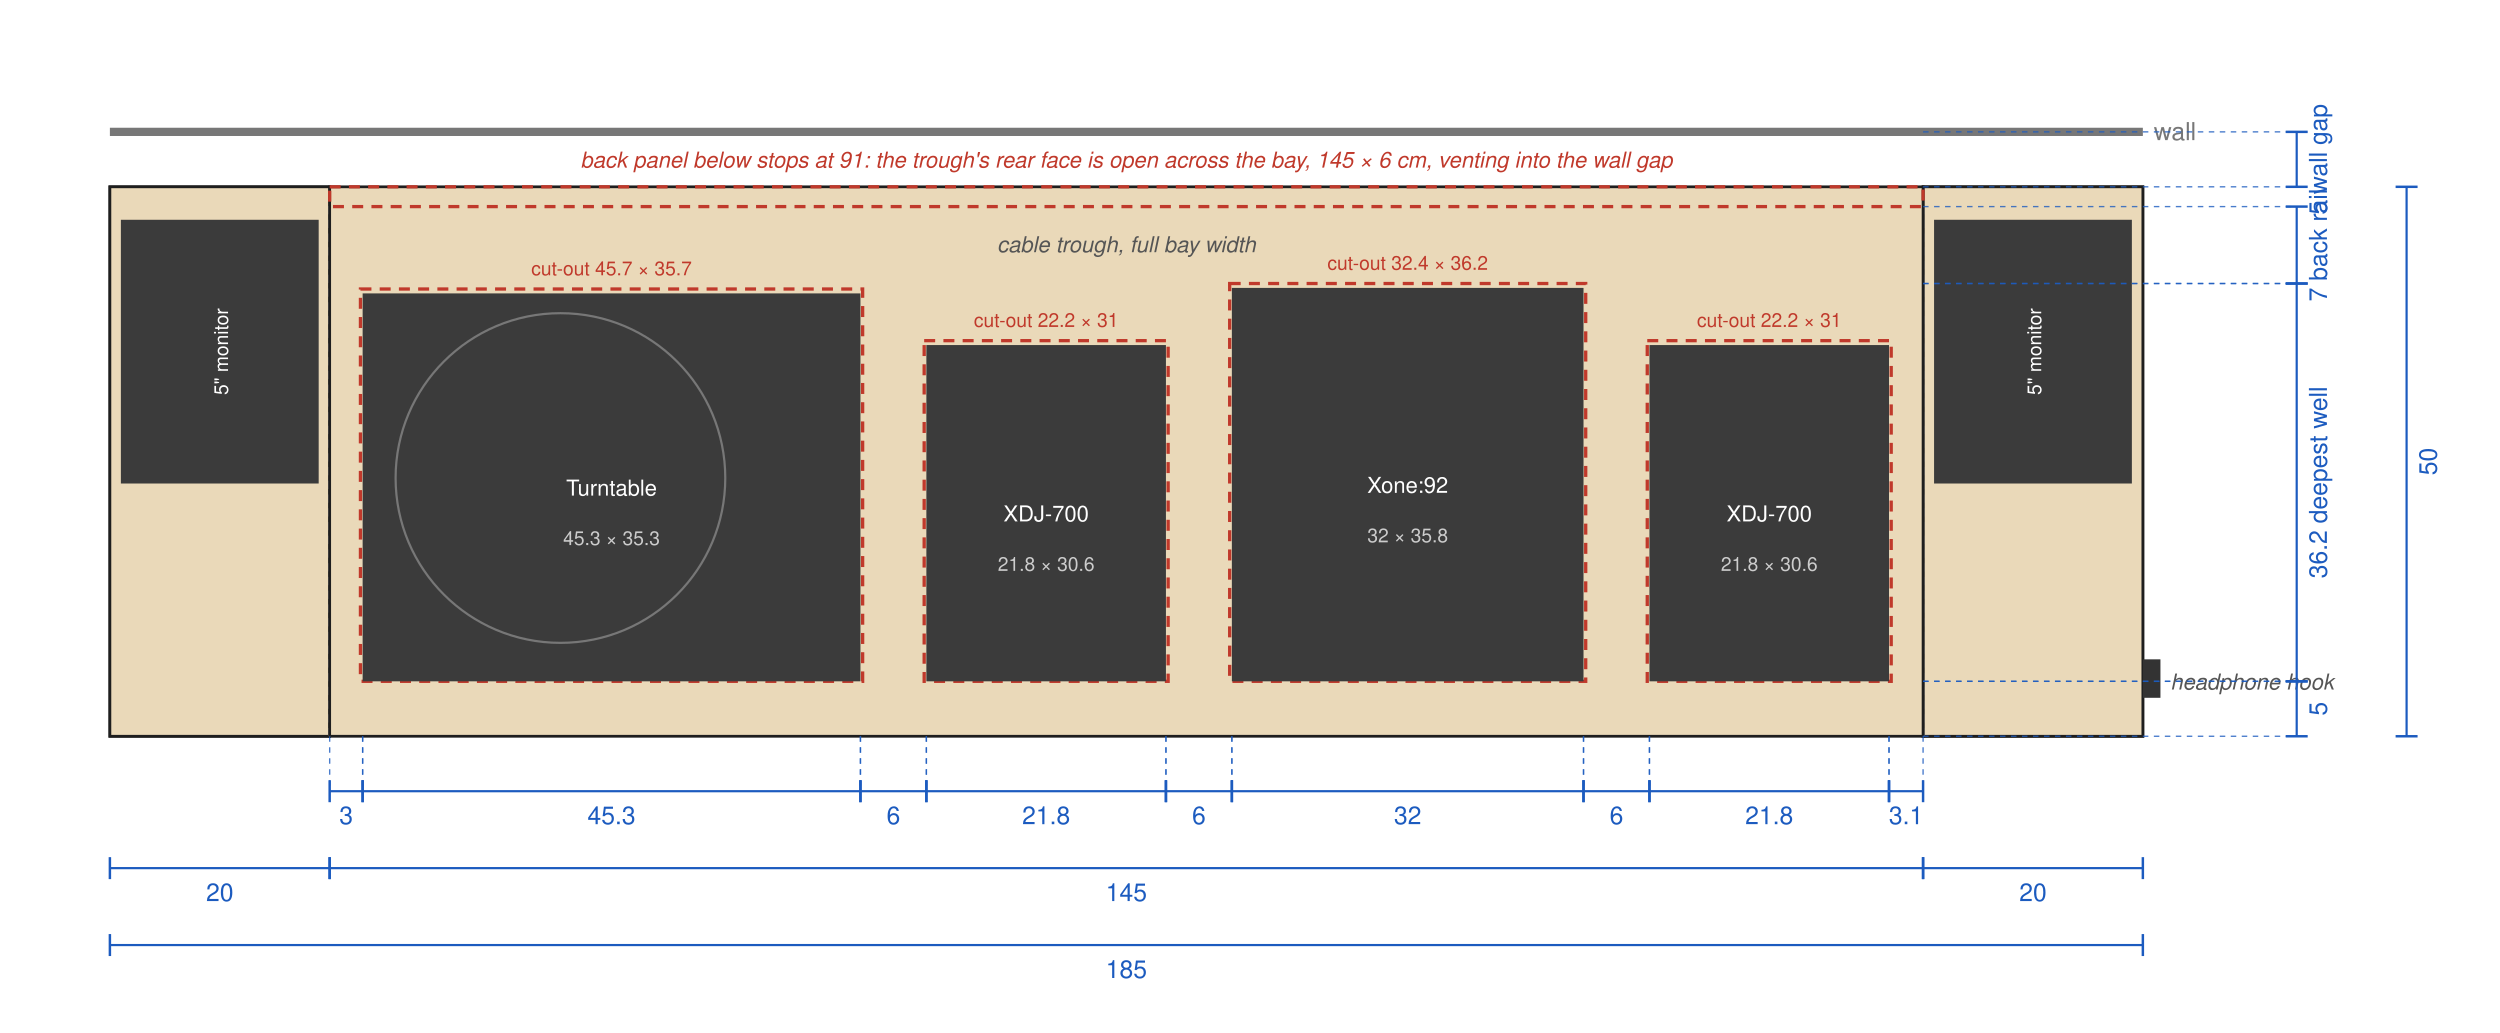
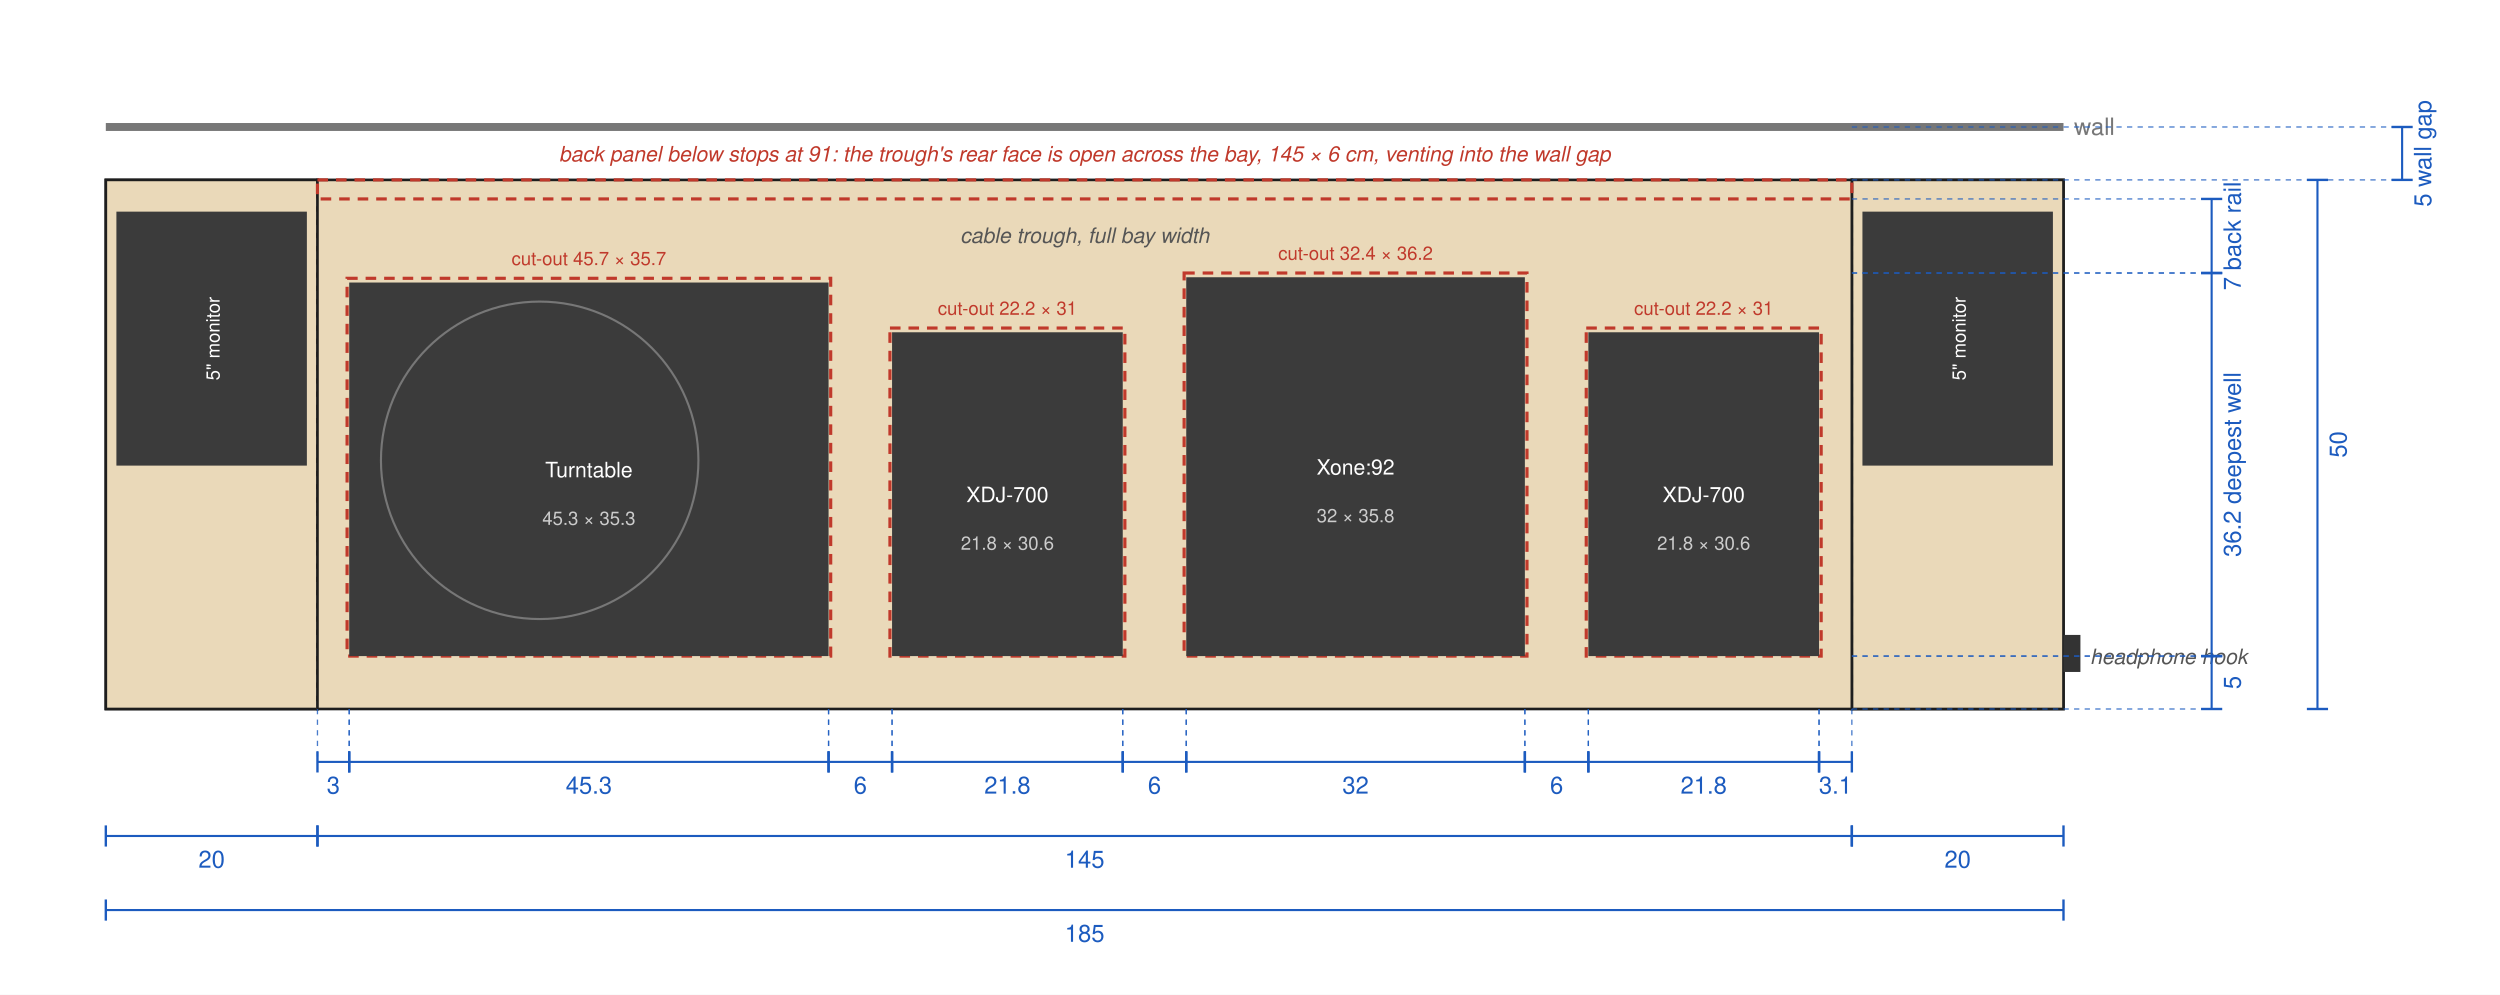
- <svg xmlns="http://www.w3.org/2000/svg" viewBox="0 0 910 376" width="910" height="376" font-family="Helvetica Neue, Helvetica, Arial, sans-serif">
-   <rect width="910" height="376" fill="white" />
+ <svg xmlns="http://www.w3.org/2000/svg" viewBox="0 0 945 376" width="945" height="376" font-family="Helvetica Neue, Helvetica, Arial, sans-serif">
+   <rect width="945" height="376" fill="white" />
  <line x1="40.0" y1="48.0" x2="780.0" y2="48.0" stroke="#777" stroke-width="3" opacity="1.0" />
  <text x="784.0" y="51.0" font-size="9" text-anchor="start" fill="#777" font-weight="normal">wall</text>
  <rect x="40.0" y="68.0" width="80.0" height="200.0" fill="#D6BE94" stroke="#1E1E1E" stroke-width="1.0" opacity="1.0" />
  <rect x="40.0" y="68.0" width="80.0" height="200.0" fill="#EAD9B9" stroke="#1E1E1E" stroke-width="1.0" opacity="1.0" />
  <line x1="120.0" y1="268.0" x2="120.0" y2="68.0" stroke="#9A9A9A" stroke-width="1.0" stroke-dasharray="3,2" opacity="1.0" />
  <rect x="44.0" y="80.0" width="72.0" height="96.0" fill="#3B3B3B" stroke="none" stroke-width="1.0" opacity="1.0" />
  <text x="83.0" y="128.0" font-size="7" text-anchor="middle" fill="white" font-weight="normal" transform="rotate(-90 83.0 128.0)">5" monitor</text>
  <rect x="700.0" y="68.0" width="80.0" height="200.0" fill="#D6BE94" stroke="#1E1E1E" stroke-width="1.0" opacity="1.0" />
  <rect x="700.0" y="68.0" width="80.0" height="200.0" fill="#EAD9B9" stroke="#1E1E1E" stroke-width="1.0" opacity="1.0" />
  <line x1="700.0" y1="268.0" x2="700.0" y2="68.0" stroke="#9A9A9A" stroke-width="1.0" stroke-dasharray="3,2" opacity="1.0" />
  <rect x="704.0" y="80.0" width="72.0" height="96.0" fill="#3B3B3B" stroke="none" stroke-width="1.0" opacity="1.0" />
  <text x="743.0" y="128.0" font-size="7" text-anchor="middle" fill="white" font-weight="normal" transform="rotate(-90 743.0 128.0)">5" monitor</text>
  <rect x="120.0" y="68.0" width="580.0" height="200.0" fill="#EAD9B9" stroke="#1E1E1E" stroke-width="1.0" opacity="1.0" />
  <rect x="131.2" y="105.2" width="182.8" height="142.8" fill="none" stroke="#C0392B" stroke-width="1.2" stroke-dasharray="4,3" opacity="1.0" />
  <text x="222.6" y="100.2" font-size="7" text-anchor="middle" fill="#C0392B" font-weight="normal">cut-out 45.7 × 35.7</text>
  <rect x="336.4" y="124.0" width="88.8" height="124.0" fill="none" stroke="#C0392B" stroke-width="1.2" stroke-dasharray="4,3" opacity="1.0" />
  <text x="380.8" y="119.0" font-size="7" text-anchor="middle" fill="#C0392B" font-weight="normal">cut-out 22.2 × 31</text>
  <rect x="447.6" y="103.2" width="129.6" height="144.8" fill="none" stroke="#C0392B" stroke-width="1.2" stroke-dasharray="4,3" opacity="1.0" />
  <text x="512.4" y="98.2" font-size="7" text-anchor="middle" fill="#C0392B" font-weight="normal">cut-out 32.4 × 36.2</text>
  <rect x="599.6" y="124.0" width="88.8" height="124.0" fill="none" stroke="#C0392B" stroke-width="1.2" stroke-dasharray="4,3" opacity="1.0" />
  <text x="644.0" y="119.0" font-size="7" text-anchor="middle" fill="#C0392B" font-weight="normal">cut-out 22.2 × 31</text>
  <text x="410.0" y="91.8" font-size="8" text-anchor="middle" fill="#555" font-weight="normal" font-style="italic">cable trough, full bay width</text>
  <rect x="120.0" y="68.0" width="580.0" height="7.2" fill="none" stroke="#C0392B" stroke-width="1.2" stroke-dasharray="4,3" opacity="1.0" />
  <text x="410.0" y="61.0" font-size="8" text-anchor="middle" fill="#C0392B" font-weight="normal" font-style="italic">back panel below stops at 91: the trough's rear face is open across the bay, 145 × 6 cm, venting into the wall gap</text>
  <rect x="132.0" y="106.8" width="181.2" height="141.2" fill="#3B3B3B" stroke="none" stroke-width="1.0" opacity="1.0" />
  <text x="222.6" y="180.4" font-size="8" text-anchor="middle" fill="white" font-weight="normal">Turntable</text>
  <text x="222.6" y="198.4" font-size="7" text-anchor="middle" fill="#ccc" font-weight="normal">45.3 × 35.3</text>
  <rect x="337.2" y="125.6" width="87.2" height="122.4" fill="#3B3B3B" stroke="none" stroke-width="1.0" opacity="1.0" />
  <text x="380.8" y="189.8" font-size="8" text-anchor="middle" fill="white" font-weight="normal">XDJ-700</text>
  <text x="380.8" y="207.8" font-size="7" text-anchor="middle" fill="#ccc" font-weight="normal">21.8 × 30.6</text>
  <rect x="448.4" y="104.8" width="128.0" height="143.2" fill="#3B3B3B" stroke="none" stroke-width="1.0" opacity="1.0" />
  <text x="512.4" y="179.4" font-size="8" text-anchor="middle" fill="white" font-weight="normal">Xone:92</text>
  <text x="512.4" y="197.4" font-size="7" text-anchor="middle" fill="#ccc" font-weight="normal">32 × 35.8</text>
  <rect x="600.4" y="125.6" width="87.2" height="122.4" fill="#3B3B3B" stroke="none" stroke-width="1.0" opacity="1.0" />
  <text x="644.0" y="189.8" font-size="8" text-anchor="middle" fill="white" font-weight="normal">XDJ-700</text>
  <text x="644.0" y="207.8" font-size="7" text-anchor="middle" fill="#ccc" font-weight="normal">21.8 × 30.6</text>
  <circle cx="204.0" cy="174.0" r="60.0" fill="none" stroke="#777" stroke-width="0.8" />
  <rect x="780.0" y="240.0" width="6.4" height="14.0" fill="#333" stroke="none" stroke-width="1.0" opacity="1.0" />
  <text x="790.0" y="251.0" font-size="8" text-anchor="start" fill="#555" font-weight="normal" font-style="italic">headphone hook</text>
  <line x1="120.0" y1="268.0" x2="120.0" y2="288.0" stroke="#1C5BBF" stroke-width="0.5" stroke-dasharray="2,2" opacity="0.8" />
  <line x1="132.0" y1="268.0" x2="132.0" y2="288.0" stroke="#1C5BBF" stroke-width="0.5" stroke-dasharray="2,2" opacity="0.8" />
  <line x1="120.0" y1="288.0" x2="132.0" y2="288.0" stroke="#1C5BBF" stroke-width="0.8" opacity="1.0" />
  <line x1="120.0" y1="284.0" x2="120.0" y2="292.0" stroke="#1C5BBF" stroke-width="0.9" />
  <line x1="132.0" y1="284.0" x2="132.0" y2="292.0" stroke="#1C5BBF" stroke-width="0.9" />
  <text x="126.0" y="300.0" font-size="9" text-anchor="middle" fill="#1C5BBF" font-weight="normal">3</text>
  <line x1="132.0" y1="268.0" x2="132.0" y2="288.0" stroke="#1C5BBF" stroke-width="0.5" stroke-dasharray="2,2" opacity="0.8" />
  <line x1="313.2" y1="268.0" x2="313.2" y2="288.0" stroke="#1C5BBF" stroke-width="0.5" stroke-dasharray="2,2" opacity="0.8" />
  <line x1="132.0" y1="288.0" x2="313.2" y2="288.0" stroke="#1C5BBF" stroke-width="0.8" opacity="1.0" />
  <line x1="132.0" y1="284.0" x2="132.0" y2="292.0" stroke="#1C5BBF" stroke-width="0.9" />
  <line x1="313.2" y1="284.0" x2="313.2" y2="292.0" stroke="#1C5BBF" stroke-width="0.9" />
  <text x="222.6" y="300.0" font-size="9" text-anchor="middle" fill="#1C5BBF" font-weight="normal">45.3</text>
  <line x1="313.2" y1="268.0" x2="313.2" y2="288.0" stroke="#1C5BBF" stroke-width="0.5" stroke-dasharray="2,2" opacity="0.8" />
  <line x1="337.2" y1="268.0" x2="337.2" y2="288.0" stroke="#1C5BBF" stroke-width="0.5" stroke-dasharray="2,2" opacity="0.8" />
  <line x1="313.2" y1="288.0" x2="337.2" y2="288.0" stroke="#1C5BBF" stroke-width="0.8" opacity="1.0" />
  <line x1="313.2" y1="284.0" x2="313.2" y2="292.0" stroke="#1C5BBF" stroke-width="0.9" />
  <line x1="337.2" y1="284.0" x2="337.2" y2="292.0" stroke="#1C5BBF" stroke-width="0.9" />
  <text x="325.2" y="300.0" font-size="9" text-anchor="middle" fill="#1C5BBF" font-weight="normal">6</text>
  <line x1="337.2" y1="268.0" x2="337.2" y2="288.0" stroke="#1C5BBF" stroke-width="0.5" stroke-dasharray="2,2" opacity="0.8" />
  <line x1="424.4" y1="268.0" x2="424.4" y2="288.0" stroke="#1C5BBF" stroke-width="0.5" stroke-dasharray="2,2" opacity="0.8" />
  <line x1="337.2" y1="288.0" x2="424.4" y2="288.0" stroke="#1C5BBF" stroke-width="0.8" opacity="1.0" />
  <line x1="337.2" y1="284.0" x2="337.2" y2="292.0" stroke="#1C5BBF" stroke-width="0.9" />
  <line x1="424.4" y1="284.0" x2="424.4" y2="292.0" stroke="#1C5BBF" stroke-width="0.9" />
  <text x="380.8" y="300.0" font-size="9" text-anchor="middle" fill="#1C5BBF" font-weight="normal">21.8</text>
  <line x1="424.4" y1="268.0" x2="424.4" y2="288.0" stroke="#1C5BBF" stroke-width="0.5" stroke-dasharray="2,2" opacity="0.8" />
  <line x1="448.4" y1="268.0" x2="448.4" y2="288.0" stroke="#1C5BBF" stroke-width="0.5" stroke-dasharray="2,2" opacity="0.8" />
  <line x1="424.4" y1="288.0" x2="448.4" y2="288.0" stroke="#1C5BBF" stroke-width="0.8" opacity="1.0" />
  <line x1="424.4" y1="284.0" x2="424.4" y2="292.0" stroke="#1C5BBF" stroke-width="0.9" />
  <line x1="448.4" y1="284.0" x2="448.4" y2="292.0" stroke="#1C5BBF" stroke-width="0.9" />
  <text x="436.4" y="300.0" font-size="9" text-anchor="middle" fill="#1C5BBF" font-weight="normal">6</text>
  <line x1="448.4" y1="268.0" x2="448.4" y2="288.0" stroke="#1C5BBF" stroke-width="0.5" stroke-dasharray="2,2" opacity="0.8" />
  <line x1="576.4" y1="268.0" x2="576.4" y2="288.0" stroke="#1C5BBF" stroke-width="0.5" stroke-dasharray="2,2" opacity="0.8" />
  <line x1="448.4" y1="288.0" x2="576.4" y2="288.0" stroke="#1C5BBF" stroke-width="0.8" opacity="1.0" />
  <line x1="448.4" y1="284.0" x2="448.4" y2="292.0" stroke="#1C5BBF" stroke-width="0.9" />
  <line x1="576.4" y1="284.0" x2="576.4" y2="292.0" stroke="#1C5BBF" stroke-width="0.9" />
  <text x="512.4" y="300.0" font-size="9" text-anchor="middle" fill="#1C5BBF" font-weight="normal">32</text>
  <line x1="576.4" y1="268.0" x2="576.4" y2="288.0" stroke="#1C5BBF" stroke-width="0.5" stroke-dasharray="2,2" opacity="0.8" />
  <line x1="600.4" y1="268.0" x2="600.4" y2="288.0" stroke="#1C5BBF" stroke-width="0.5" stroke-dasharray="2,2" opacity="0.8" />
  <line x1="576.4" y1="288.0" x2="600.4" y2="288.0" stroke="#1C5BBF" stroke-width="0.8" opacity="1.0" />
  <line x1="576.4" y1="284.0" x2="576.4" y2="292.0" stroke="#1C5BBF" stroke-width="0.9" />
  <line x1="600.4" y1="284.0" x2="600.4" y2="292.0" stroke="#1C5BBF" stroke-width="0.9" />
  <text x="588.4" y="300.0" font-size="9" text-anchor="middle" fill="#1C5BBF" font-weight="normal">6</text>
  <line x1="600.4" y1="268.0" x2="600.4" y2="288.0" stroke="#1C5BBF" stroke-width="0.5" stroke-dasharray="2,2" opacity="0.8" />
  <line x1="687.6" y1="268.0" x2="687.6" y2="288.0" stroke="#1C5BBF" stroke-width="0.5" stroke-dasharray="2,2" opacity="0.8" />
  <line x1="600.4" y1="288.0" x2="687.6" y2="288.0" stroke="#1C5BBF" stroke-width="0.8" opacity="1.0" />
  <line x1="600.4" y1="284.0" x2="600.4" y2="292.0" stroke="#1C5BBF" stroke-width="0.9" />
  <line x1="687.6" y1="284.0" x2="687.6" y2="292.0" stroke="#1C5BBF" stroke-width="0.9" />
  <text x="644.0" y="300.0" font-size="9" text-anchor="middle" fill="#1C5BBF" font-weight="normal">21.8</text>
  <line x1="687.6" y1="268.0" x2="687.6" y2="288.0" stroke="#1C5BBF" stroke-width="0.5" stroke-dasharray="2,2" opacity="0.8" />
  <line x1="700.0" y1="268.0" x2="700.0" y2="288.0" stroke="#1C5BBF" stroke-width="0.5" stroke-dasharray="2,2" opacity="0.8" />
  <line x1="687.6" y1="288.0" x2="700.0" y2="288.0" stroke="#1C5BBF" stroke-width="0.8" opacity="1.0" />
  <line x1="687.6" y1="284.0" x2="687.6" y2="292.0" stroke="#1C5BBF" stroke-width="0.9" />
  <line x1="700.0" y1="284.0" x2="700.0" y2="292.0" stroke="#1C5BBF" stroke-width="0.9" />
  <text x="693.8" y="300.0" font-size="9" text-anchor="middle" fill="#1C5BBF" font-weight="normal">3.1</text>
  <line x1="40.0" y1="316.0" x2="120.0" y2="316.0" stroke="#1C5BBF" stroke-width="0.8" opacity="1.0" />
  <line x1="40.0" y1="312.0" x2="40.0" y2="320.0" stroke="#1C5BBF" stroke-width="0.9" />
  <line x1="120.0" y1="312.0" x2="120.0" y2="320.0" stroke="#1C5BBF" stroke-width="0.9" />
  <text x="80.0" y="328.0" font-size="9" text-anchor="middle" fill="#1C5BBF" font-weight="normal">20</text>
  <line x1="120.0" y1="316.0" x2="700.0" y2="316.0" stroke="#1C5BBF" stroke-width="0.8" opacity="1.0" />
  <line x1="120.0" y1="312.0" x2="120.0" y2="320.0" stroke="#1C5BBF" stroke-width="0.9" />
  <line x1="700.0" y1="312.0" x2="700.0" y2="320.0" stroke="#1C5BBF" stroke-width="0.9" />
  <text x="410.0" y="328.0" font-size="9" text-anchor="middle" fill="#1C5BBF" font-weight="normal">145</text>
  <line x1="700.0" y1="316.0" x2="780.0" y2="316.0" stroke="#1C5BBF" stroke-width="0.8" opacity="1.0" />
  <line x1="700.0" y1="312.0" x2="700.0" y2="320.0" stroke="#1C5BBF" stroke-width="0.9" />
  <line x1="780.0" y1="312.0" x2="780.0" y2="320.0" stroke="#1C5BBF" stroke-width="0.9" />
  <text x="740.0" y="328.0" font-size="9" text-anchor="middle" fill="#1C5BBF" font-weight="normal">20</text>
  <line x1="40.0" y1="344.0" x2="780.0" y2="344.0" stroke="#1C5BBF" stroke-width="0.8" opacity="1.0" />
  <line x1="40.0" y1="340.0" x2="40.0" y2="348.0" stroke="#1C5BBF" stroke-width="0.9" />
  <line x1="780.0" y1="340.0" x2="780.0" y2="348.0" stroke="#1C5BBF" stroke-width="0.9" />
  <text x="410.0" y="356.0" font-size="9" text-anchor="middle" fill="#1C5BBF" font-weight="normal">185</text>
  <line x1="700.0" y1="268.0" x2="836.0" y2="268.0" stroke="#1C5BBF" stroke-width="0.5" stroke-dasharray="2,2" opacity="0.8" />
  <line x1="700.0" y1="248.0" x2="836.0" y2="248.0" stroke="#1C5BBF" stroke-width="0.5" stroke-dasharray="2,2" opacity="0.8" />
  <line x1="836.0" y1="268.0" x2="836.0" y2="248.0" stroke="#1C5BBF" stroke-width="0.8" opacity="1.0" />
  <line x1="832.0" y1="268.0" x2="840.0" y2="268.0" stroke="#1C5BBF" stroke-width="0.9" />
  <line x1="832.0" y1="248.0" x2="840.0" y2="248.0" stroke="#1C5BBF" stroke-width="0.9" />
  <text x="847.0" y="258.0" font-size="9" text-anchor="middle" fill="#1C5BBF" font-weight="normal" transform="rotate(-90 847.0 258.0)">5</text>
  <line x1="700.0" y1="248.0" x2="836.0" y2="248.0" stroke="#1C5BBF" stroke-width="0.5" stroke-dasharray="2,2" opacity="0.8" />
  <line x1="700.0" y1="103.2" x2="836.0" y2="103.2" stroke="#1C5BBF" stroke-width="0.5" stroke-dasharray="2,2" opacity="0.8" />
  <line x1="836.0" y1="248.0" x2="836.0" y2="103.2" stroke="#1C5BBF" stroke-width="0.8" opacity="1.0" />
  <line x1="832.0" y1="248.0" x2="840.0" y2="248.0" stroke="#1C5BBF" stroke-width="0.9" />
  <line x1="832.0" y1="103.2" x2="840.0" y2="103.2" stroke="#1C5BBF" stroke-width="0.9" />
  <text x="847.0" y="175.6" font-size="9" text-anchor="middle" fill="#1C5BBF" font-weight="normal" transform="rotate(-90 847.0 175.6)">36.2 deepest well</text>
  <line x1="700.0" y1="103.2" x2="836.0" y2="103.2" stroke="#1C5BBF" stroke-width="0.5" stroke-dasharray="2,2" opacity="0.8" />
  <line x1="700.0" y1="75.2" x2="836.0" y2="75.2" stroke="#1C5BBF" stroke-width="0.5" stroke-dasharray="2,2" opacity="0.8" />
  <line x1="836.0" y1="103.2" x2="836.0" y2="75.2" stroke="#1C5BBF" stroke-width="0.8" opacity="1.0" />
  <line x1="832.0" y1="103.2" x2="840.0" y2="103.2" stroke="#1C5BBF" stroke-width="0.9" />
  <line x1="832.0" y1="75.2" x2="840.0" y2="75.2" stroke="#1C5BBF" stroke-width="0.9" />
  <text x="847.0" y="89.2" font-size="9" text-anchor="middle" fill="#1C5BBF" font-weight="normal" transform="rotate(-90 847.0 89.2)">7 back rail</text>
-   <line x1="700.0" y1="68.0" x2="836.0" y2="68.0" stroke="#1C5BBF" stroke-width="0.5" stroke-dasharray="2,2" opacity="0.8" />
-   <line x1="700.0" y1="48.0" x2="836.0" y2="48.0" stroke="#1C5BBF" stroke-width="0.5" stroke-dasharray="2,2" opacity="0.8" />
-   <line x1="836.0" y1="68.0" x2="836.0" y2="48.0" stroke="#1C5BBF" stroke-width="0.8" opacity="1.0" />
-   <line x1="832.0" y1="68.0" x2="840.0" y2="68.0" stroke="#1C5BBF" stroke-width="0.9" />
-   <line x1="832.0" y1="48.0" x2="840.0" y2="48.0" stroke="#1C5BBF" stroke-width="0.9" />
-   <text x="847.0" y="58.0" font-size="9" text-anchor="middle" fill="#1C5BBF" font-weight="normal" transform="rotate(-90 847.0 58.0)">5 wall gap</text>
+   <line x1="700.0" y1="68.0" x2="908.0" y2="68.0" stroke="#1C5BBF" stroke-width="0.5" stroke-dasharray="2,2" opacity="0.8" />
+   <line x1="700.0" y1="48.0" x2="908.0" y2="48.0" stroke="#1C5BBF" stroke-width="0.5" stroke-dasharray="2,2" opacity="0.8" />
+   <line x1="908.0" y1="68.0" x2="908.0" y2="48.0" stroke="#1C5BBF" stroke-width="0.8" opacity="1.0" />
+   <line x1="904.0" y1="68.0" x2="912.0" y2="68.0" stroke="#1C5BBF" stroke-width="0.9" />
+   <line x1="904.0" y1="48.0" x2="912.0" y2="48.0" stroke="#1C5BBF" stroke-width="0.9" />
+   <text x="919.0" y="58.0" font-size="9" text-anchor="middle" fill="#1C5BBF" font-weight="normal" transform="rotate(-90 919.0 58.0)">5 wall gap</text>
  <line x1="876.0" y1="268.0" x2="876.0" y2="68.0" stroke="#1C5BBF" stroke-width="0.8" opacity="1.0" />
  <line x1="872.0" y1="268.0" x2="880.0" y2="268.0" stroke="#1C5BBF" stroke-width="0.9" />
  <line x1="872.0" y1="68.0" x2="880.0" y2="68.0" stroke="#1C5BBF" stroke-width="0.9" />
  <text x="887.0" y="168.0" font-size="9" text-anchor="middle" fill="#1C5BBF" font-weight="normal" transform="rotate(-90 887.0 168.0)">50</text>
</svg>
